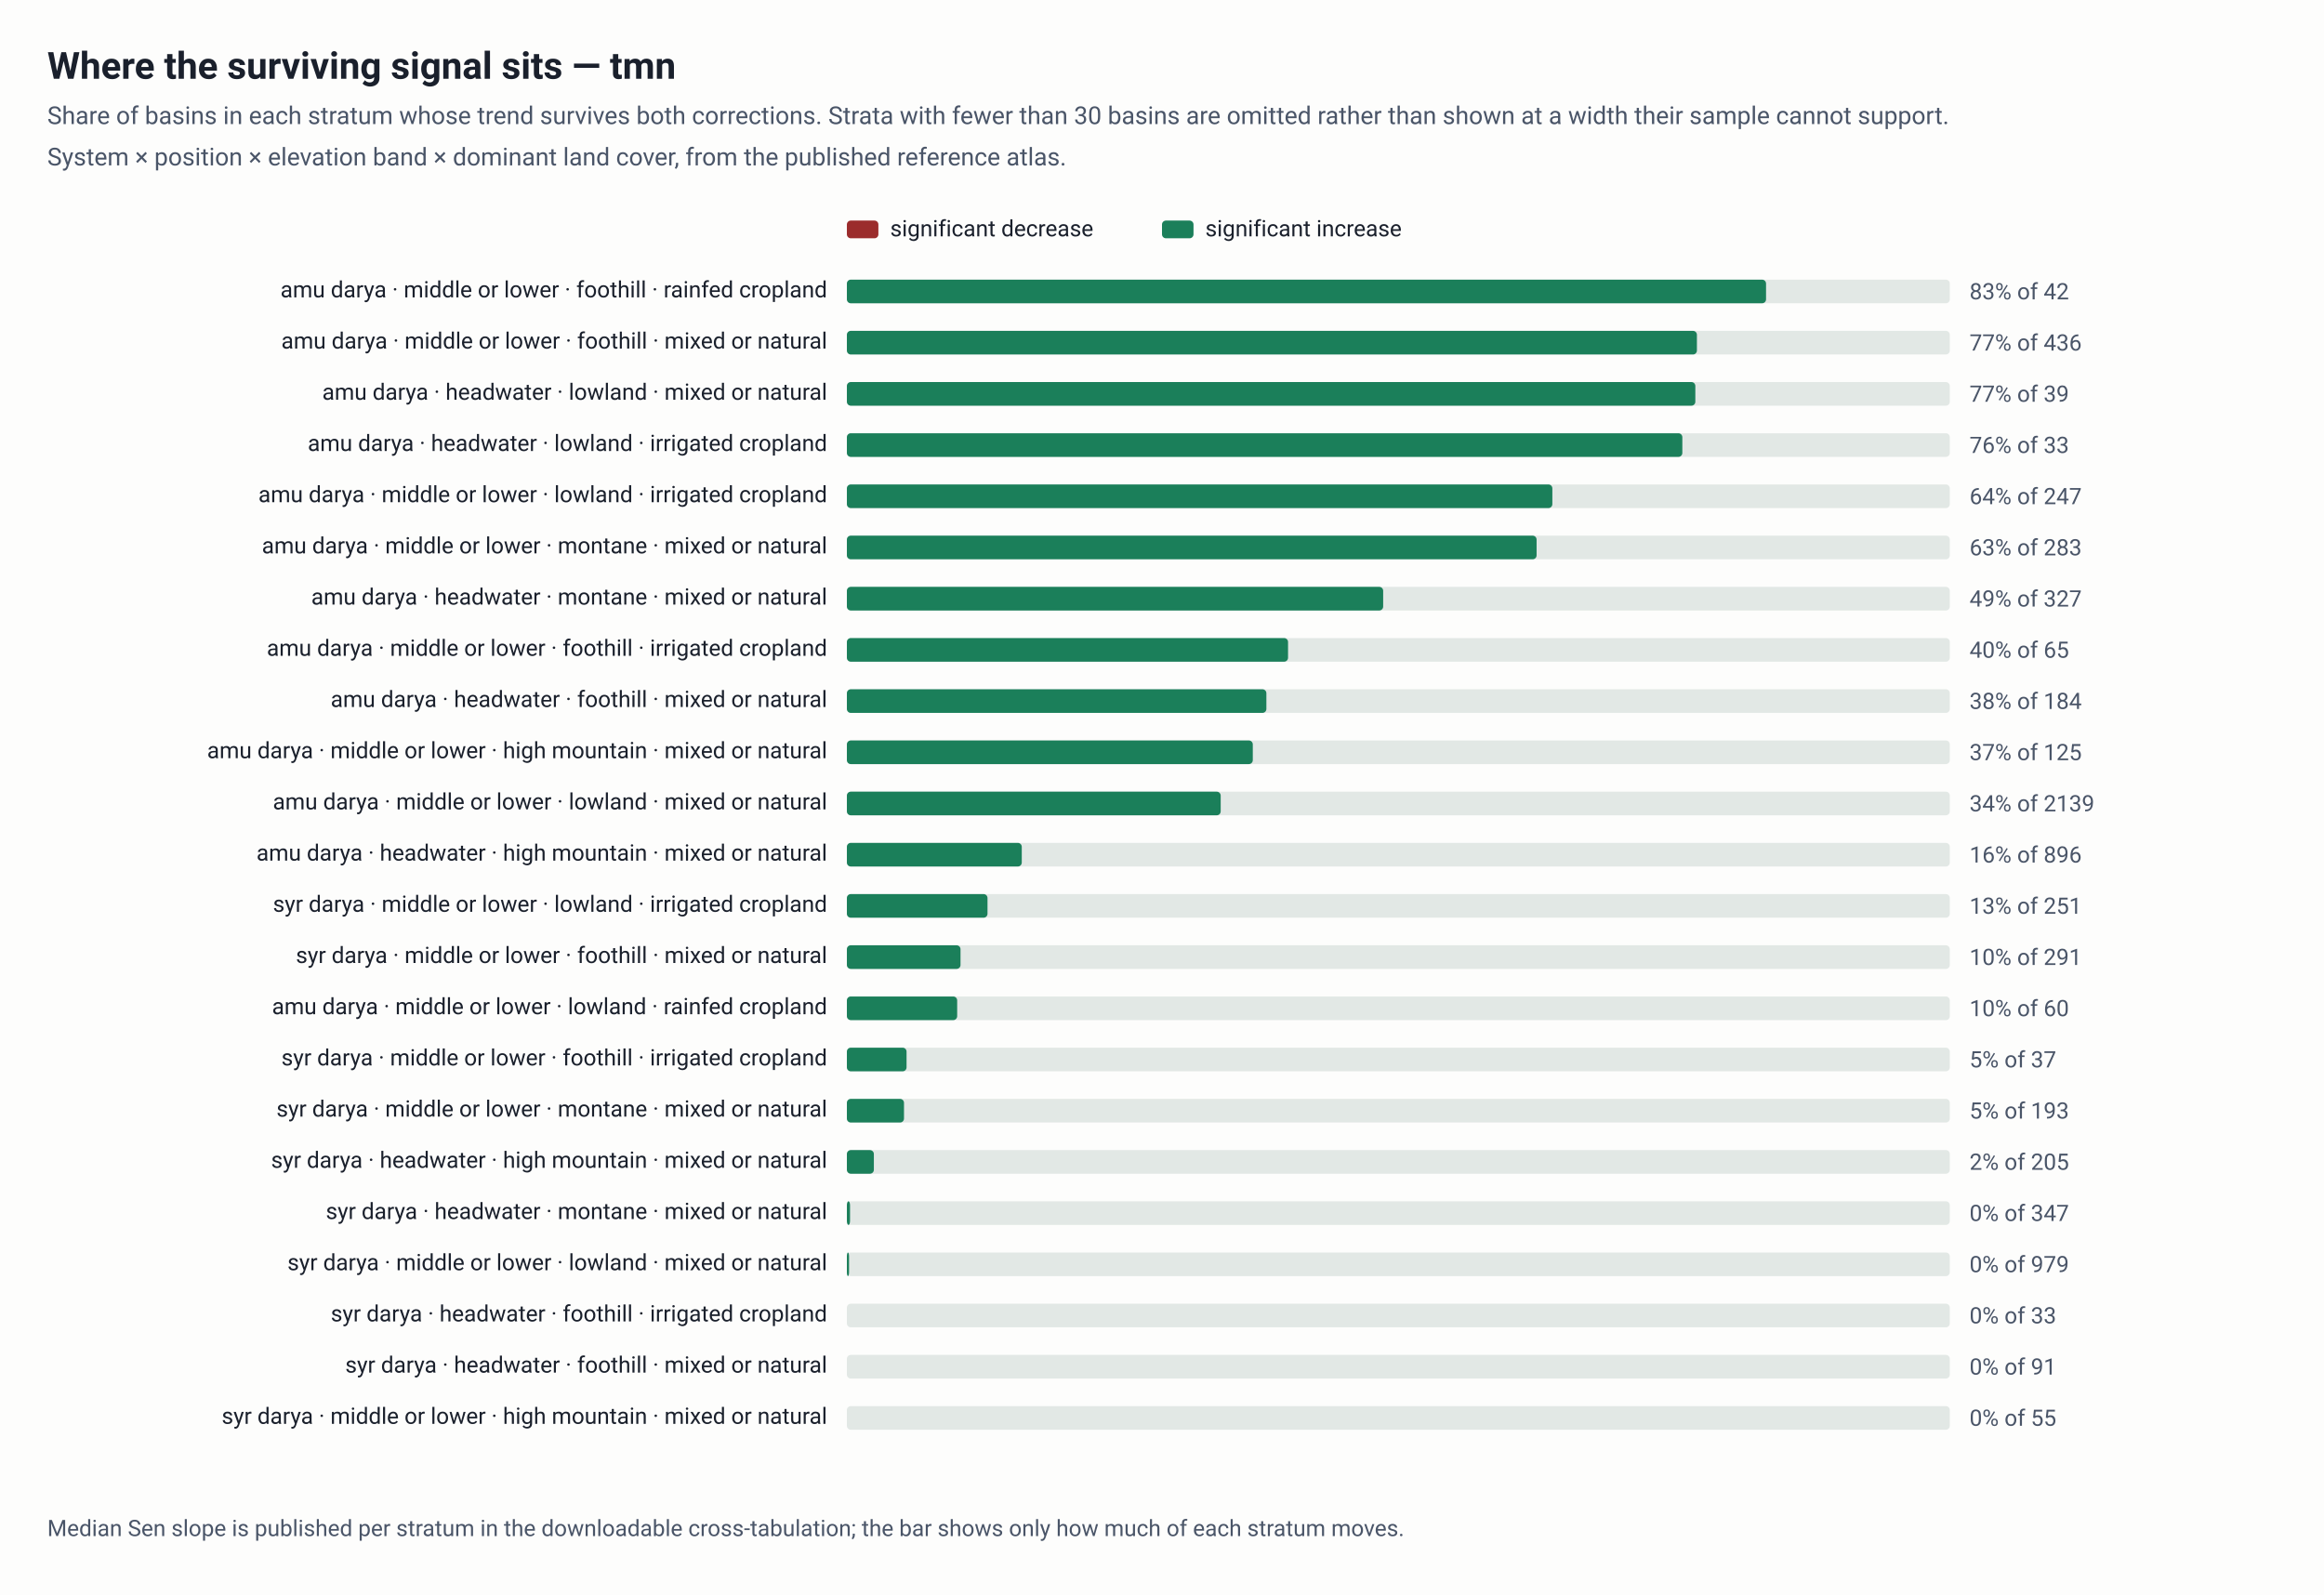
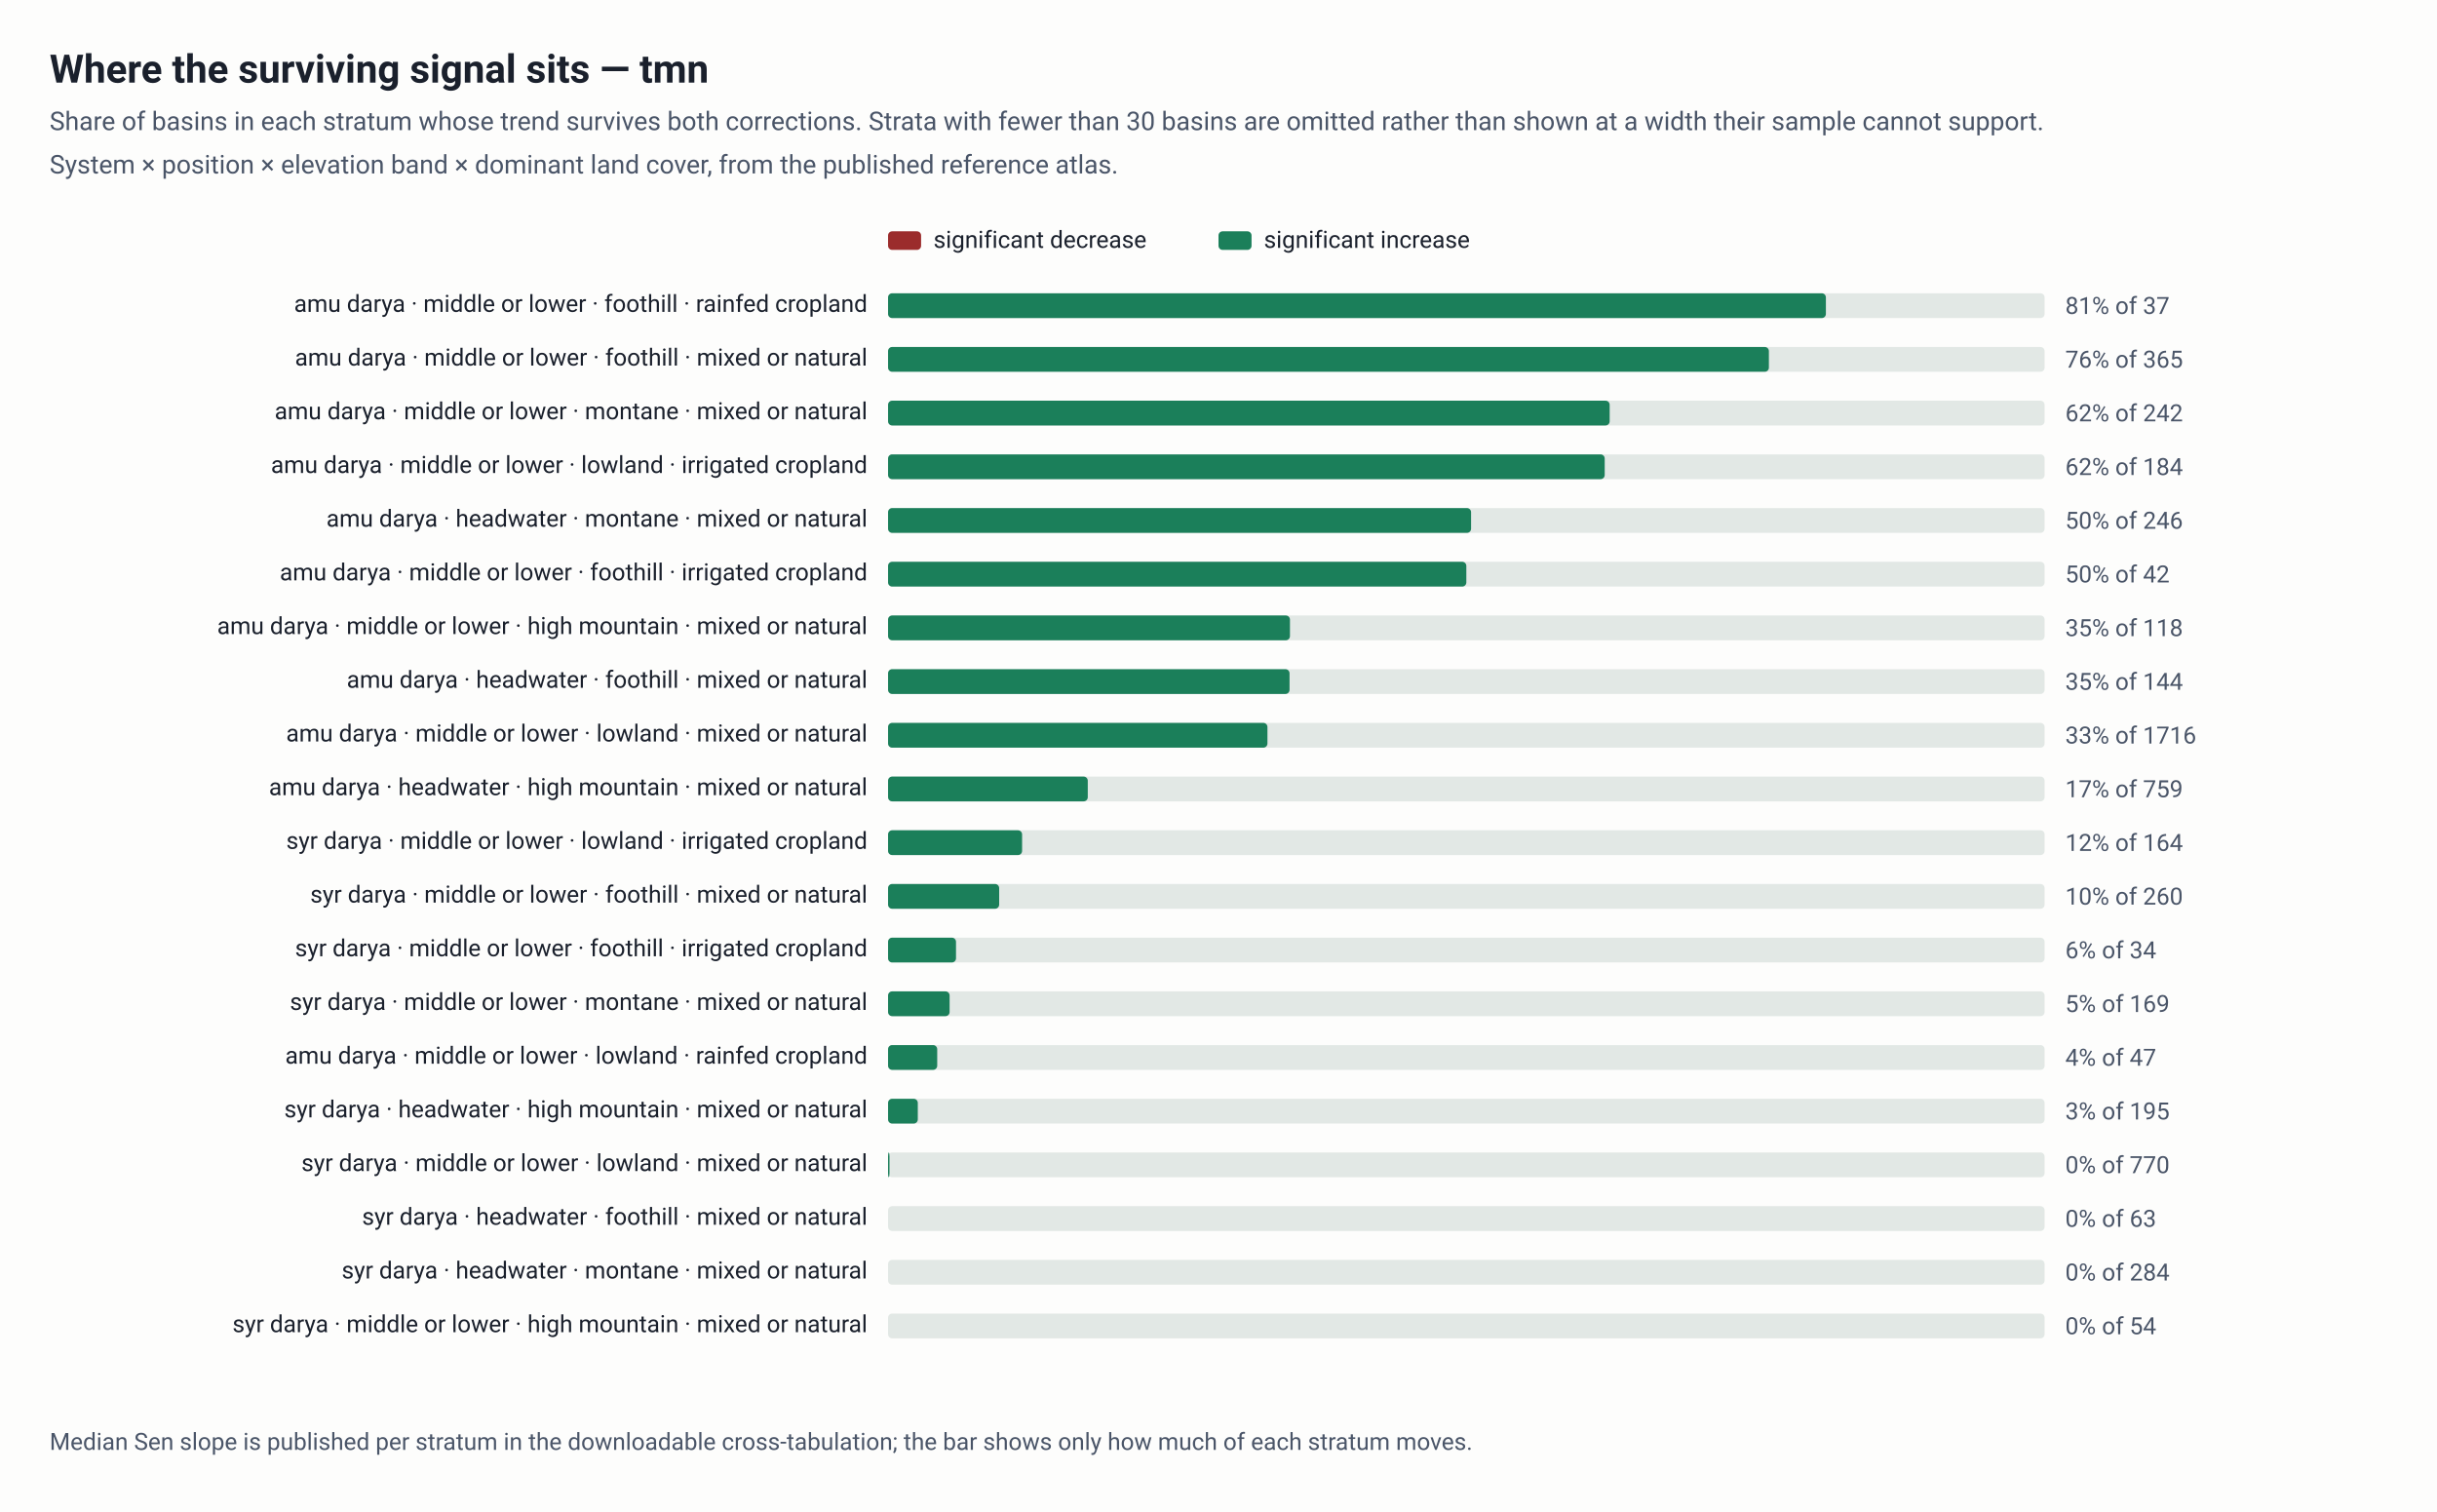
- <svg xmlns="http://www.w3.org/2000/svg" viewBox="0 0 1180 810" font-family="system-ui, -apple-system, Segoe UI, Roboto, sans-serif">
-   <rect width="1180" height="810" fill="#fdfdfc" />
+ <svg xmlns="http://www.w3.org/2000/svg" viewBox="0 0 1180 732" font-family="system-ui, -apple-system, Segoe UI, Roboto, sans-serif">
+   <rect width="1180" height="732" fill="#fdfdfc" />
  <text x="24" y="40" font-size="19" font-weight="650" fill="#1a202c">Where the surviving signal sits — tmn</text>
  <text x="24" y="63" font-size="12.5" fill="#4a5568">Share of basins in each stratum whose trend survives both corrections. Strata with fewer than 30 basins are omitted rather than shown at a width their sample cannot support.</text>
  <text x="24" y="84" font-size="12.5" fill="#4a5568">System × position × elevation band × dominant land cover, from the published reference atlas.</text>
  <rect x="430" y="112" width="16" height="9" rx="2" fill="#9b2c2c" />
  <text x="452" y="120" font-size="11.5" fill="#1a202c">significant decrease</text>
  <rect x="590" y="112" width="16" height="9" rx="2" fill="#1b7f5a" />
  <text x="612" y="120" font-size="11.5" fill="#1a202c">significant increase</text>
  <text x="420" y="151" text-anchor="end" font-size="11.5" fill="#1a202c">amu darya · middle or lower · foothill · rainfed cropland</text>
  <rect x="430" y="142" width="560" height="12" rx="2" fill="#e2e8e5" />
-   <rect x="430.0" y="142" width="466.7" height="12" rx="2" fill="#1b7f5a" />
-   <text x="1000" y="152" font-size="11.5" fill="#4a5568">83% of 42</text>
+   <rect x="430.0" y="142" width="454.1" height="12" rx="2" fill="#1b7f5a" />
+   <text x="1000" y="152" font-size="11.5" fill="#4a5568">81% of 37</text>
  <text x="420" y="177" text-anchor="end" font-size="11.5" fill="#1a202c">amu darya · middle or lower · foothill · mixed or natural</text>
  <rect x="430" y="168" width="560" height="12" rx="2" fill="#e2e8e5" />
-   <rect x="430.0" y="168" width="431.6" height="12" rx="2" fill="#1b7f5a" />
-   <text x="1000" y="178" font-size="11.5" fill="#4a5568">77% of 436</text>
-   <text x="420" y="203" text-anchor="end" font-size="11.5" fill="#1a202c">amu darya · headwater · lowland · mixed or natural</text>
+   <rect x="430.0" y="168" width="426.5" height="12" rx="2" fill="#1b7f5a" />
+   <text x="1000" y="178" font-size="11.5" fill="#4a5568">76% of 365</text>
+   <text x="420" y="203" text-anchor="end" font-size="11.5" fill="#1a202c">amu darya · middle or lower · montane · mixed or natural</text>
  <rect x="430" y="194" width="560" height="12" rx="2" fill="#e2e8e5" />
-   <rect x="430.0" y="194" width="430.8" height="12" rx="2" fill="#1b7f5a" />
-   <text x="1000" y="204" font-size="11.5" fill="#4a5568">77% of 39</text>
-   <text x="420" y="229" text-anchor="end" font-size="11.5" fill="#1a202c">amu darya · headwater · lowland · irrigated cropland</text>
+   <rect x="430.0" y="194" width="349.4" height="12" rx="2" fill="#1b7f5a" />
+   <text x="1000" y="204" font-size="11.5" fill="#4a5568">62% of 242</text>
+   <text x="420" y="229" text-anchor="end" font-size="11.5" fill="#1a202c">amu darya · middle or lower · lowland · irrigated cropland</text>
  <rect x="430" y="220" width="560" height="12" rx="2" fill="#e2e8e5" />
-   <rect x="430.0" y="220" width="424.2" height="12" rx="2" fill="#1b7f5a" />
-   <text x="1000" y="230" font-size="11.5" fill="#4a5568">76% of 33</text>
-   <text x="420" y="255" text-anchor="end" font-size="11.5" fill="#1a202c">amu darya · middle or lower · lowland · irrigated cropland</text>
+   <rect x="430.0" y="220" width="347.0" height="12" rx="2" fill="#1b7f5a" />
+   <text x="1000" y="230" font-size="11.5" fill="#4a5568">62% of 184</text>
+   <text x="420" y="255" text-anchor="end" font-size="11.5" fill="#1a202c">amu darya · headwater · montane · mixed or natural</text>
  <rect x="430" y="246" width="560" height="12" rx="2" fill="#e2e8e5" />
-   <rect x="430.0" y="246" width="358.2" height="12" rx="2" fill="#1b7f5a" />
-   <text x="1000" y="256" font-size="11.5" fill="#4a5568">64% of 247</text>
-   <text x="420" y="281" text-anchor="end" font-size="11.5" fill="#1a202c">amu darya · middle or lower · montane · mixed or natural</text>
+   <rect x="430.0" y="246" width="282.3" height="12" rx="2" fill="#1b7f5a" />
+   <text x="1000" y="256" font-size="11.5" fill="#4a5568">50% of 246</text>
+   <text x="420" y="281" text-anchor="end" font-size="11.5" fill="#1a202c">amu darya · middle or lower · foothill · irrigated cropland</text>
  <rect x="430" y="272" width="560" height="12" rx="2" fill="#e2e8e5" />
-   <rect x="430.0" y="272" width="350.2" height="12" rx="2" fill="#1b7f5a" />
-   <text x="1000" y="282" font-size="11.5" fill="#4a5568">63% of 283</text>
-   <text x="420" y="307" text-anchor="end" font-size="11.5" fill="#1a202c">amu darya · headwater · montane · mixed or natural</text>
+   <rect x="430.0" y="272" width="280.0" height="12" rx="2" fill="#1b7f5a" />
+   <text x="1000" y="282" font-size="11.5" fill="#4a5568">50% of 42</text>
+   <text x="420" y="307" text-anchor="end" font-size="11.5" fill="#1a202c">amu darya · middle or lower · high mountain · mixed or natural</text>
  <rect x="430" y="298" width="560" height="12" rx="2" fill="#e2e8e5" />
-   <rect x="430.0" y="298" width="272.3" height="12" rx="2" fill="#1b7f5a" />
-   <text x="1000" y="308" font-size="11.5" fill="#4a5568">49% of 327</text>
-   <text x="420" y="333" text-anchor="end" font-size="11.5" fill="#1a202c">amu darya · middle or lower · foothill · irrigated cropland</text>
+   <rect x="430.0" y="298" width="194.6" height="12" rx="2" fill="#1b7f5a" />
+   <text x="1000" y="308" font-size="11.5" fill="#4a5568">35% of 118</text>
+   <text x="420" y="333" text-anchor="end" font-size="11.5" fill="#1a202c">amu darya · headwater · foothill · mixed or natural</text>
  <rect x="430" y="324" width="560" height="12" rx="2" fill="#e2e8e5" />
-   <rect x="430.0" y="324" width="224.0" height="12" rx="2" fill="#1b7f5a" />
-   <text x="1000" y="334" font-size="11.5" fill="#4a5568">40% of 65</text>
-   <text x="420" y="359" text-anchor="end" font-size="11.5" fill="#1a202c">amu darya · headwater · foothill · mixed or natural</text>
+   <rect x="430.0" y="324" width="194.4" height="12" rx="2" fill="#1b7f5a" />
+   <text x="1000" y="334" font-size="11.5" fill="#4a5568">35% of 144</text>
+   <text x="420" y="359" text-anchor="end" font-size="11.5" fill="#1a202c">amu darya · middle or lower · lowland · mixed or natural</text>
  <rect x="430" y="350" width="560" height="12" rx="2" fill="#e2e8e5" />
-   <rect x="430.0" y="350" width="213.0" height="12" rx="2" fill="#1b7f5a" />
-   <text x="1000" y="360" font-size="11.5" fill="#4a5568">38% of 184</text>
-   <text x="420" y="385" text-anchor="end" font-size="11.5" fill="#1a202c">amu darya · middle or lower · high mountain · mixed or natural</text>
+   <rect x="430.0" y="350" width="183.7" height="12" rx="2" fill="#1b7f5a" />
+   <text x="1000" y="360" font-size="11.5" fill="#4a5568">33% of 1716</text>
+   <text x="420" y="385" text-anchor="end" font-size="11.5" fill="#1a202c">amu darya · headwater · high mountain · mixed or natural</text>
  <rect x="430" y="376" width="560" height="12" rx="2" fill="#e2e8e5" />
-   <rect x="430.0" y="376" width="206.1" height="12" rx="2" fill="#1b7f5a" />
-   <text x="1000" y="386" font-size="11.5" fill="#4a5568">37% of 125</text>
-   <text x="420" y="411" text-anchor="end" font-size="11.5" fill="#1a202c">amu darya · middle or lower · lowland · mixed or natural</text>
+   <rect x="430.0" y="376" width="96.7" height="12" rx="2" fill="#1b7f5a" />
+   <text x="1000" y="386" font-size="11.5" fill="#4a5568">17% of 759</text>
+   <text x="420" y="411" text-anchor="end" font-size="11.5" fill="#1a202c">syr darya · middle or lower · lowland · irrigated cropland</text>
  <rect x="430" y="402" width="560" height="12" rx="2" fill="#e2e8e5" />
-   <rect x="430.0" y="402" width="189.8" height="12" rx="2" fill="#1b7f5a" />
-   <text x="1000" y="412" font-size="11.5" fill="#4a5568">34% of 2139</text>
-   <text x="420" y="437" text-anchor="end" font-size="11.5" fill="#1a202c">amu darya · headwater · high mountain · mixed or natural</text>
+   <rect x="430.0" y="402" width="64.9" height="12" rx="2" fill="#1b7f5a" />
+   <text x="1000" y="412" font-size="11.5" fill="#4a5568">12% of 164</text>
+   <text x="420" y="437" text-anchor="end" font-size="11.5" fill="#1a202c">syr darya · middle or lower · foothill · mixed or natural</text>
  <rect x="430" y="428" width="560" height="12" rx="2" fill="#e2e8e5" />
-   <rect x="430.0" y="428" width="88.8" height="12" rx="2" fill="#1b7f5a" />
-   <text x="1000" y="438" font-size="11.5" fill="#4a5568">16% of 896</text>
-   <text x="420" y="463" text-anchor="end" font-size="11.5" fill="#1a202c">syr darya · middle or lower · lowland · irrigated cropland</text>
+   <rect x="430.0" y="428" width="53.8" height="12" rx="2" fill="#1b7f5a" />
+   <text x="1000" y="438" font-size="11.5" fill="#4a5568">10% of 260</text>
+   <text x="420" y="463" text-anchor="end" font-size="11.5" fill="#1a202c">syr darya · middle or lower · foothill · irrigated cropland</text>
  <rect x="430" y="454" width="560" height="12" rx="2" fill="#e2e8e5" />
-   <rect x="430.0" y="454" width="71.4" height="12" rx="2" fill="#1b7f5a" />
-   <text x="1000" y="464" font-size="11.5" fill="#4a5568">13% of 251</text>
-   <text x="420" y="489" text-anchor="end" font-size="11.5" fill="#1a202c">syr darya · middle or lower · foothill · mixed or natural</text>
+   <rect x="430.0" y="454" width="32.9" height="12" rx="2" fill="#1b7f5a" />
+   <text x="1000" y="464" font-size="11.5" fill="#4a5568">6% of 34</text>
+   <text x="420" y="489" text-anchor="end" font-size="11.5" fill="#1a202c">syr darya · middle or lower · montane · mixed or natural</text>
  <rect x="430" y="480" width="560" height="12" rx="2" fill="#e2e8e5" />
-   <rect x="430.0" y="480" width="57.7" height="12" rx="2" fill="#1b7f5a" />
-   <text x="1000" y="490" font-size="11.5" fill="#4a5568">10% of 291</text>
+   <rect x="430.0" y="480" width="29.8" height="12" rx="2" fill="#1b7f5a" />
+   <text x="1000" y="490" font-size="11.5" fill="#4a5568">5% of 169</text>
  <text x="420" y="515" text-anchor="end" font-size="11.5" fill="#1a202c">amu darya · middle or lower · lowland · rainfed cropland</text>
  <rect x="430" y="506" width="560" height="12" rx="2" fill="#e2e8e5" />
-   <rect x="430.0" y="506" width="56.0" height="12" rx="2" fill="#1b7f5a" />
-   <text x="1000" y="516" font-size="11.5" fill="#4a5568">10% of 60</text>
-   <text x="420" y="541" text-anchor="end" font-size="11.5" fill="#1a202c">syr darya · middle or lower · foothill · irrigated cropland</text>
+   <rect x="430.0" y="506" width="23.8" height="12" rx="2" fill="#1b7f5a" />
+   <text x="1000" y="516" font-size="11.5" fill="#4a5568">4% of 47</text>
+   <text x="420" y="541" text-anchor="end" font-size="11.5" fill="#1a202c">syr darya · headwater · high mountain · mixed or natural</text>
  <rect x="430" y="532" width="560" height="12" rx="2" fill="#e2e8e5" />
-   <rect x="430.0" y="532" width="30.3" height="12" rx="2" fill="#1b7f5a" />
-   <text x="1000" y="542" font-size="11.5" fill="#4a5568">5% of 37</text>
-   <text x="420" y="567" text-anchor="end" font-size="11.5" fill="#1a202c">syr darya · middle or lower · montane · mixed or natural</text>
+   <rect x="430.0" y="532" width="14.4" height="12" rx="2" fill="#1b7f5a" />
+   <text x="1000" y="542" font-size="11.5" fill="#4a5568">3% of 195</text>
+   <text x="420" y="567" text-anchor="end" font-size="11.5" fill="#1a202c">syr darya · middle or lower · lowland · mixed or natural</text>
  <rect x="430" y="558" width="560" height="12" rx="2" fill="#e2e8e5" />
-   <rect x="430.0" y="558" width="29.0" height="12" rx="2" fill="#1b7f5a" />
-   <text x="1000" y="568" font-size="11.5" fill="#4a5568">5% of 193</text>
-   <text x="420" y="593" text-anchor="end" font-size="11.5" fill="#1a202c">syr darya · headwater · high mountain · mixed or natural</text>
+   <rect x="430.0" y="558" width="0.7" height="12" rx="2" fill="#1b7f5a" />
+   <text x="1000" y="568" font-size="11.5" fill="#4a5568">0% of 770</text>
+   <text x="420" y="593" text-anchor="end" font-size="11.5" fill="#1a202c">syr darya · headwater · foothill · mixed or natural</text>
  <rect x="430" y="584" width="560" height="12" rx="2" fill="#e2e8e5" />
-   <rect x="430.0" y="584" width="13.7" height="12" rx="2" fill="#1b7f5a" />
-   <text x="1000" y="594" font-size="11.5" fill="#4a5568">2% of 205</text>
+   <text x="1000" y="594" font-size="11.5" fill="#4a5568">0% of 63</text>
  <text x="420" y="619" text-anchor="end" font-size="11.5" fill="#1a202c">syr darya · headwater · montane · mixed or natural</text>
  <rect x="430" y="610" width="560" height="12" rx="2" fill="#e2e8e5" />
-   <rect x="430.0" y="610" width="1.6" height="12" rx="2" fill="#1b7f5a" />
-   <text x="1000" y="620" font-size="11.5" fill="#4a5568">0% of 347</text>
-   <text x="420" y="645" text-anchor="end" font-size="11.5" fill="#1a202c">syr darya · middle or lower · lowland · mixed or natural</text>
+   <text x="1000" y="620" font-size="11.5" fill="#4a5568">0% of 284</text>
+   <text x="420" y="645" text-anchor="end" font-size="11.5" fill="#1a202c">syr darya · middle or lower · high mountain · mixed or natural</text>
  <rect x="430" y="636" width="560" height="12" rx="2" fill="#e2e8e5" />
-   <rect x="430.0" y="636" width="1.1" height="12" rx="2" fill="#1b7f5a" />
-   <text x="1000" y="646" font-size="11.5" fill="#4a5568">0% of 979</text>
-   <text x="420" y="671" text-anchor="end" font-size="11.5" fill="#1a202c">syr darya · headwater · foothill · irrigated cropland</text>
-   <rect x="430" y="662" width="560" height="12" rx="2" fill="#e2e8e5" />
-   <text x="1000" y="672" font-size="11.5" fill="#4a5568">0% of 33</text>
-   <text x="420" y="697" text-anchor="end" font-size="11.5" fill="#1a202c">syr darya · headwater · foothill · mixed or natural</text>
-   <rect x="430" y="688" width="560" height="12" rx="2" fill="#e2e8e5" />
-   <text x="1000" y="698" font-size="11.5" fill="#4a5568">0% of 91</text>
-   <text x="420" y="723" text-anchor="end" font-size="11.5" fill="#1a202c">syr darya · middle or lower · high mountain · mixed or natural</text>
-   <rect x="430" y="714" width="560" height="12" rx="2" fill="#e2e8e5" />
-   <text x="1000" y="724" font-size="11.5" fill="#4a5568">0% of 55</text>
-   <text x="24" y="780" font-size="11.5" fill="#4a5568">Median Sen slope is published per stratum in the downloadable cross-tabulation; the bar shows only how much of each stratum moves.</text>
+   <text x="1000" y="646" font-size="11.5" fill="#4a5568">0% of 54</text>
+   <text x="24" y="702" font-size="11.5" fill="#4a5568">Median Sen slope is published per stratum in the downloadable cross-tabulation; the bar shows only how much of each stratum moves.</text>
</svg>
